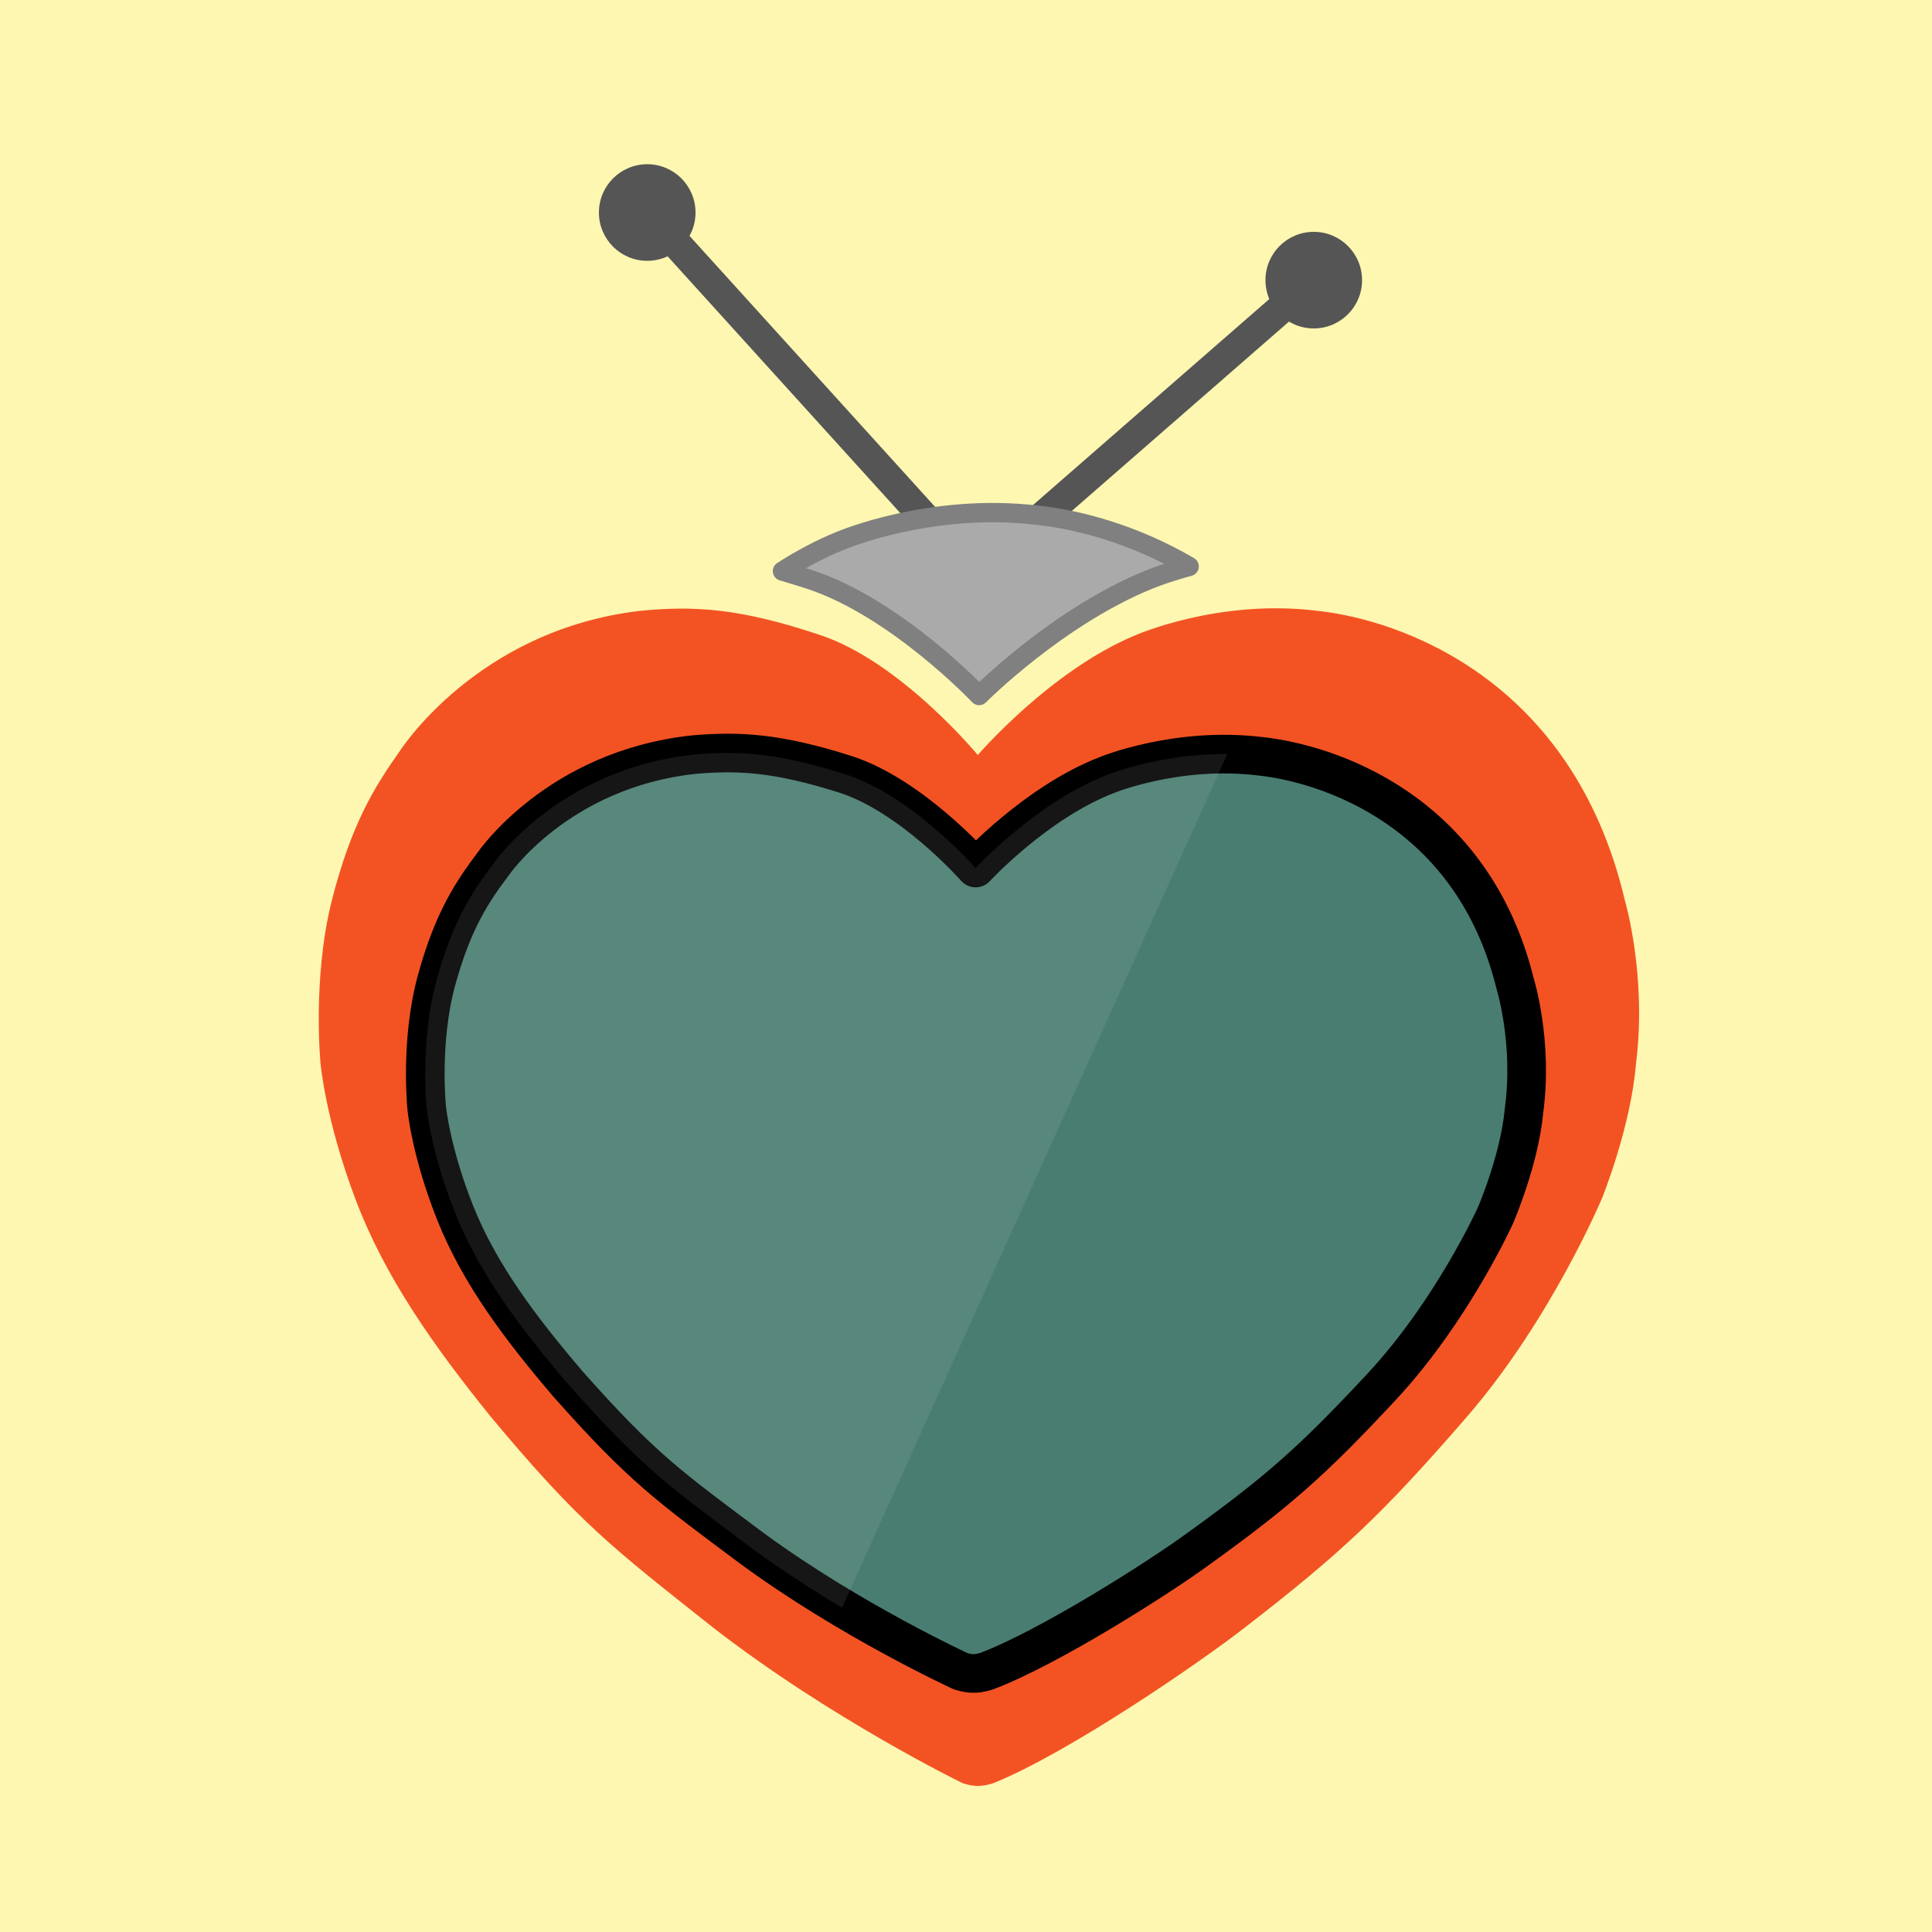
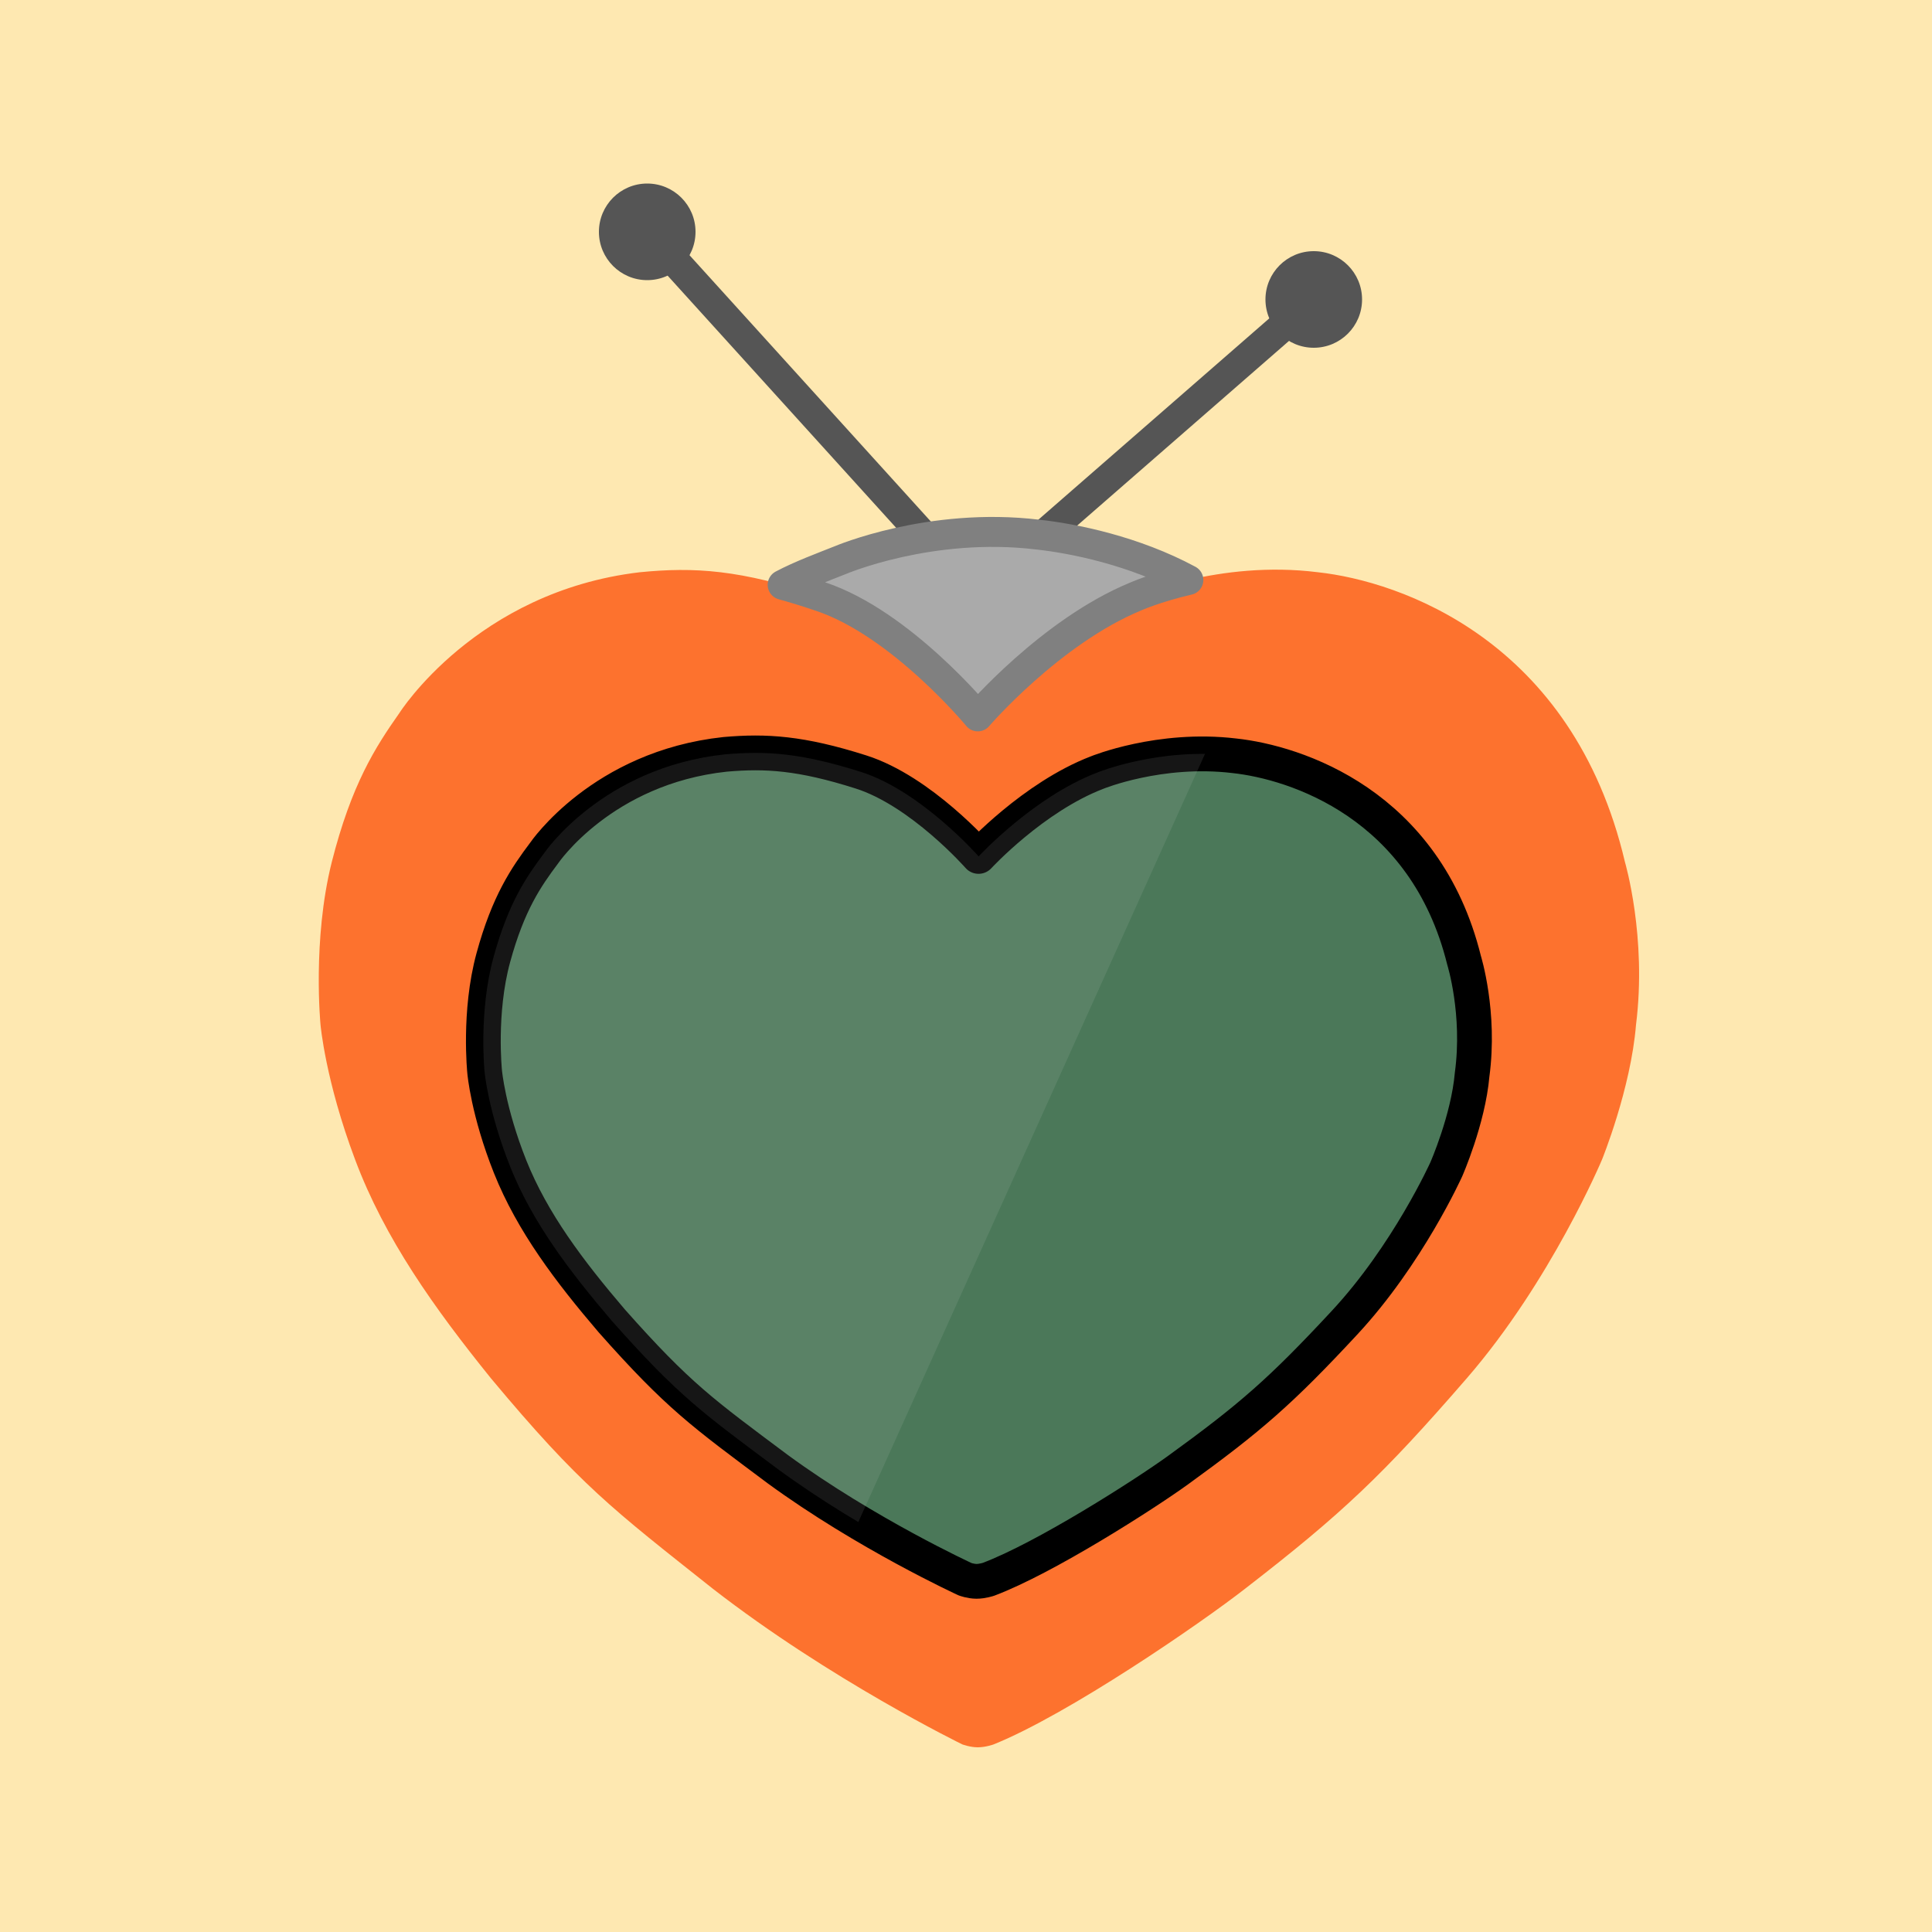
<svg xmlns="http://www.w3.org/2000/svg" version="1.1" width="100" height="100" xml:space="preserve" id="identity">
  <defs>
    <filter id="identity-shadow-inner" filterUnits="userSpaceOnUse">
      <feGaussianBlur in="SourceAlpha" stdDeviation="1.5" result="blur" />
      <feOffset dx="0.1" dy="-0.1" />
      <feComposite in2="SourceAlpha" operator="arithmetic" k2="-1.15" k3="1.15" result="shadowDiff" />
      <feFlood flood-color="rgb(255, 255, 255)" flood-opacity="0.12" />
      <feComposite in2="shadowDiff" operator="in" />
      <feComposite in2="SourceGraphic" operator="over" />
    </filter>
  </defs>
-   <g id="identity-group">
-     <rect id="identity-background" stroke="none" fill="rgb(254, 247, 177)" x="0" y="0" width="100" height="100" />
+   <g id="identity-group2">
+     <rect id="identity-background" stroke="none" fill="rgb(254, 232, 177)" x="0" y="0" width="100" height="100" />
    <g id="identity-heart">
-       <path id="identity-red" stroke="none" fill="rgb(243, 83, 35)" d="M 49.81,92.29 C 49.81,92.29 50.21,92.44 50.61,92.44 51.02,92.44 51.43,92.29 51.43,92.29 55.32,90.72 62.14,86.03 64.46,84.22 69.46,80.35 71.56,78.37 75.92,73.34 80.28,68.31 82.92,62.02 82.92,62.02 82.92,62.02 84.41,58.36 84.68,55.04 85.25,50.5 84.11,46.63 84.11,46.63 81.41,35.12 72.45,32.08 68.22,31.62 63.08,30.97 58.77,32.88 58.77,32.88 54.37,34.7 50.61,39.08 50.61,39.08 50.61,39.08 46.64,34.27 42.48,32.88 38.33,31.48 35.93,31.34 33.11,31.62 24.63,32.62 20.67,38.91 20.67,38.91 19.43,40.67 18.19,42.6 17.17,46.63 16.16,50.66 16.59,55.04 16.59,55.04 16.59,55.04 16.84,57.93 18.38,62.02 19.91,66.11 22.48,69.71 25.41,73.34 30.04,78.89 31.69,80.1 36.88,84.22 42.98,88.96 49.81,92.29 49.81,92.29 Z M 49.81,92.29" />
-       <path id="identity-green" stroke="rgb(0, 0, 0)" stroke-width="2" stroke-linejoin="round" stroke-miterlimit="10" fill="rgb(73, 125, 113)" d="M -1.04,24.3 C -1.04,24.3 -0.71,24.42 -0.37,24.42 -0.03,24.42 0.31,24.3 0.31,24.3 3.55,23.07 9.25,19.41 11.18,17.99 15.35,14.97 17.1,13.43 20.74,9.5 24.37,5.57 26.58,0.65 26.58,0.65 26.58,0.65 27.82,-2.21 28.05,-4.8 28.52,-8.35 27.57,-11.37 27.57,-11.37 25.32,-20.36 17.84,-22.74 14.31,-23.1 10.03,-23.6 6.43,-22.11 6.43,-22.11 2.76,-20.69 -0.37,-17.27 -0.37,-17.27 -0.37,-17.27 -3.68,-21.02 -7.15,-22.11 -10.62,-23.2 -12.62,-23.31 -14.97,-23.1 -22.04,-22.32 -25.35,-17.4 -25.35,-17.4 -26.38,-16.02 -27.41,-14.52 -28.26,-11.37 -29.11,-8.22 -28.75,-4.8 -28.75,-4.8 -28.75,-4.8 -28.54,-2.54 -27.26,0.65 -25.98,3.84 -23.83,6.66 -21.39,9.5 -17.53,13.83 -16.15,14.78 -11.83,17.99 -6.74,21.7 -1.04,24.3 -1.04,24.3 Z M -1.04,24.3" transform="translate(50.82, 62.2) rotate(0.16)" />
-       <g id="identity-mask" clip-path="url(#identity-bezier7)" opacity="0.1">
+       <path id="identity-red" stroke="none" fill="rgb(253, 114, 46)" d="M 49.81,90.29 C 49.81,90.29 50.21,90.44 50.61,90.44 51.02,90.44 51.43,90.29 51.43,90.29 55.32,88.72 62.14,84.03 64.46,82.22 69.46,78.35 71.56,76.37 75.92,71.34 80.28,66.31 82.92,60.02 82.92,60.02 82.92,60.02 84.41,56.36 84.68,53.04 85.25,48.5 84.11,44.63 84.11,44.63 81.41,33.12 72.45,30.08 68.22,29.62 63.08,28.97 58.77,30.88 58.77,30.88 54.37,32.7 50.61,37.08 50.61,37.08 50.61,37.08 46.64,32.27 42.48,30.88 38.33,29.48 35.93,29.34 33.11,29.62 24.63,30.62 20.67,36.91 20.67,36.91 19.43,38.67 18.19,40.6 17.17,44.63 16.16,48.66 16.59,53.04 16.59,53.04 16.59,53.04 16.84,55.93 18.38,60.02 19.91,64.11 22.48,67.71 25.41,71.34 30.04,76.89 31.69,78.1 36.88,82.22 42.98,86.96 49.81,90.29 49.81,90.29 Z M 49.81,90.29" />
+       <path id="identity-green" stroke="rgb(0, 0, 0)" stroke-width="2" stroke-linejoin="round" stroke-miterlimit="10" fill="rgb(75, 120, 89)" d="M 27.79,47.5 C 27.79,47.5 28.11,47.62 28.45,47.62 28.79,47.62 29.14,47.5 29.14,47.5 32.38,46.27 38.07,42.61 40.01,41.2 44.17,38.17 45.93,36.63 49.56,32.7 53.2,28.77 55.4,23.85 55.4,23.85 55.4,23.85 56.65,20.99 56.87,18.4 57.34,14.85 56.39,11.83 56.39,11.83 54.14,2.84 46.67,0.47 43.14,0.1 38.85,-0.4 35.25,1.09 35.25,1.09 31.58,2.51 28.45,5.93 28.45,5.93 28.45,5.93 25.14,2.18 21.67,1.09 18.21,-0 16.2,-0.11 13.86,0.1 6.78,0.88 3.47,5.8 3.47,5.8 2.44,7.18 1.41,8.68 0.56,11.83 -0.29,14.98 0.08,18.4 0.08,18.4 0.08,18.4 0.28,20.66 1.56,23.85 2.85,27.05 4.99,29.86 7.43,32.7 11.29,37.03 12.67,37.98 17,41.2 22.09,44.9 27.79,47.5 27.79,47.5 Z M 27.79,47.5" transform="translate(25.06, 38.92) rotate(0.16) scale(0.9, 0.9)" />
+       <g id="identity-mask" clip-path="url(#identity-bezier7)" opacity="0.1" transform="translate(25.06, 38.92) scale(0.9, 0.9)">
        <clipPath id="identity-bezier7">
-           <path d="M -1.04,24.3 C -1.04,24.3 -0.71,24.42 -0.37,24.42 -0.03,24.42 0.31,24.3 0.31,24.3 3.55,23.07 9.25,19.41 11.18,17.99 15.35,14.97 17.1,13.43 20.74,9.5 24.37,5.57 26.58,0.65 26.58,0.65 26.58,0.65 27.82,-2.21 28.05,-4.8 28.52,-8.35 27.57,-11.37 27.57,-11.37 25.32,-20.36 17.84,-22.74 14.31,-23.1 10.03,-23.6 6.43,-22.11 6.43,-22.11 2.76,-20.69 -0.37,-17.27 -0.37,-17.27 -0.37,-17.27 -3.68,-21.02 -7.15,-22.11 -10.62,-23.2 -12.62,-23.31 -14.97,-23.1 -22.04,-22.32 -25.35,-17.4 -25.35,-17.4 -26.38,-16.02 -27.41,-14.52 -28.26,-11.37 -29.11,-8.22 -28.75,-4.8 -28.75,-4.8 -28.75,-4.8 -28.54,-2.54 -27.26,0.65 -25.98,3.84 -23.83,6.66 -21.39,9.5 -17.53,13.83 -16.15,14.78 -11.83,17.99 -6.74,21.7 -1.04,24.3 -1.04,24.3 Z M -1.04,24.3" transform="translate(50.82, 62.2) rotate(0.16)" />
+           <path d="M -1.04,24.3 C -1.04,24.3 -0.71,24.42 -0.37,24.42 -0.03,24.42 0.31,24.3 0.31,24.3 3.55,23.07 9.25,19.41 11.18,17.99 15.35,14.97 17.1,13.43 20.74,9.5 24.37,5.57 26.58,0.65 26.58,0.65 26.58,0.65 27.82,-2.21 28.05,-4.8 28.52,-8.35 27.57,-11.37 27.57,-11.37 25.32,-20.36 17.84,-22.74 14.31,-23.1 10.03,-23.6 6.43,-22.11 6.43,-22.11 2.76,-20.69 -0.37,-17.27 -0.37,-17.27 -0.37,-17.27 -3.68,-21.02 -7.15,-22.11 -10.62,-23.2 -12.62,-23.31 -14.97,-23.1 -22.04,-22.32 -25.35,-17.4 -25.35,-17.4 -26.38,-16.02 -27.41,-14.52 -28.26,-11.37 -29.11,-8.22 -28.75,-4.8 -28.75,-4.8 -28.75,-4.8 -28.54,-2.54 -27.26,0.65 -25.98,3.84 -23.83,6.66 -21.39,9.5 -17.53,13.83 -16.15,14.78 -11.83,17.99 -6.74,21.7 -1.04,24.3 -1.04,24.3 Z M -1.04,24.3" transform="translate(28.76, 23.28) rotate(0.16)" />
        </clipPath>
-         <rect id="identity-light" stroke="none" fill="rgb(226, 227, 227)" x="0" y="0" width="37.39" height="60.46" transform="translate(34.14, 13.25) rotate(24.29)" />
+         <rect id="identity-light" stroke="none" fill="rgb(226, 227, 227)" x="0" y="0" width="37.39" height="60.46" transform="translate(12.07, -25.67) rotate(24.29)" />
      </g>
    </g>
-     <path id="identity-bezier3" stroke="rgb(85, 85, 85)" stroke-width="1.55" stroke-linecap="round" stroke-miterlimit="10" fill="none" d="M 48.5,27.5 L 34,11.5" />
-     <path id="identity-bezier4" stroke="rgb(85, 85, 85)" stroke-width="1.55" stroke-linecap="round" stroke-linejoin="round" stroke-miterlimit="10" fill="none" d="M 68,14.5 L 48.5,31.5" />
-     <path id="identity-bezier6" stroke="rgb(128, 128, 128)" stroke-linecap="round" stroke-linejoin="round" stroke-miterlimit="10" fill="rgb(170, 170, 170)" d="M 53.71,26.67 C 55.69,26.88 58.62,27.6 61.55,29.32 60.26,29.67 59.5,29.99 59.5,29.99 54.74,31.91 50.68,36 50.68,36 50.68,36 46.39,31.46 41.9,29.99 41.41,29.84 40.95,29.69 40.5,29.56 41.44,28.96 42.45,28.41 43.5,27.99 43.5,27.99 48.16,26 53.71,26.67 Z M 53.71,26.67" />
-     <circle id="identity-oval" stroke="none" fill="rgb(85, 85, 85)" cx="33.5" cy="11" r="2.5" />
-     <circle id="identity-oval2" stroke="none" fill="rgb(85, 85, 85)" cx="68" cy="14.5" r="2.5" />
+     <g id="identity-group">
+       <path id="identity-bezier3" stroke="rgb(85, 85, 85)" stroke-width="1.55" stroke-linecap="round" stroke-miterlimit="10" fill="none" d="M 48.5,28.5 L 34,12.5" />
+       <path id="identity-bezier4" stroke="rgb(85, 85, 85)" stroke-width="1.55" stroke-linecap="round" stroke-linejoin="round" stroke-miterlimit="10" fill="none" d="M 68,15.5 L 48.5,32.5" />
+       <circle id="identity-oval" stroke="none" fill="rgb(85, 85, 85)" cx="33.5" cy="12" r="2.5" />
+       <circle id="identity-oval2" stroke="none" fill="rgb(85, 85, 85)" cx="68" cy="15.5" r="2.5" />
+       <path id="identity-bezier2" stroke="rgb(128, 128, 128)" stroke-width="1.55" stroke-linecap="round" stroke-linejoin="round" stroke-miterlimit="10" fill="rgb(170, 170, 170)" d="M 53.71,27.67 C 55.57,27.87 58.71,28.51 61.51,30.02 59.82,30.41 58.77,30.88 58.77,30.88 54.37,32.7 50.61,37.08 50.61,37.08 50.61,37.08 46.64,32.27 42.48,30.88 41.78,30.64 41.12,30.44 40.51,30.27 41.43,29.78 42.62,29.34 43.5,28.99 43.5,28.99 48.16,27 53.71,27.67 Z M 53.71,27.67" />
+     </g>
  </g>
</svg>
